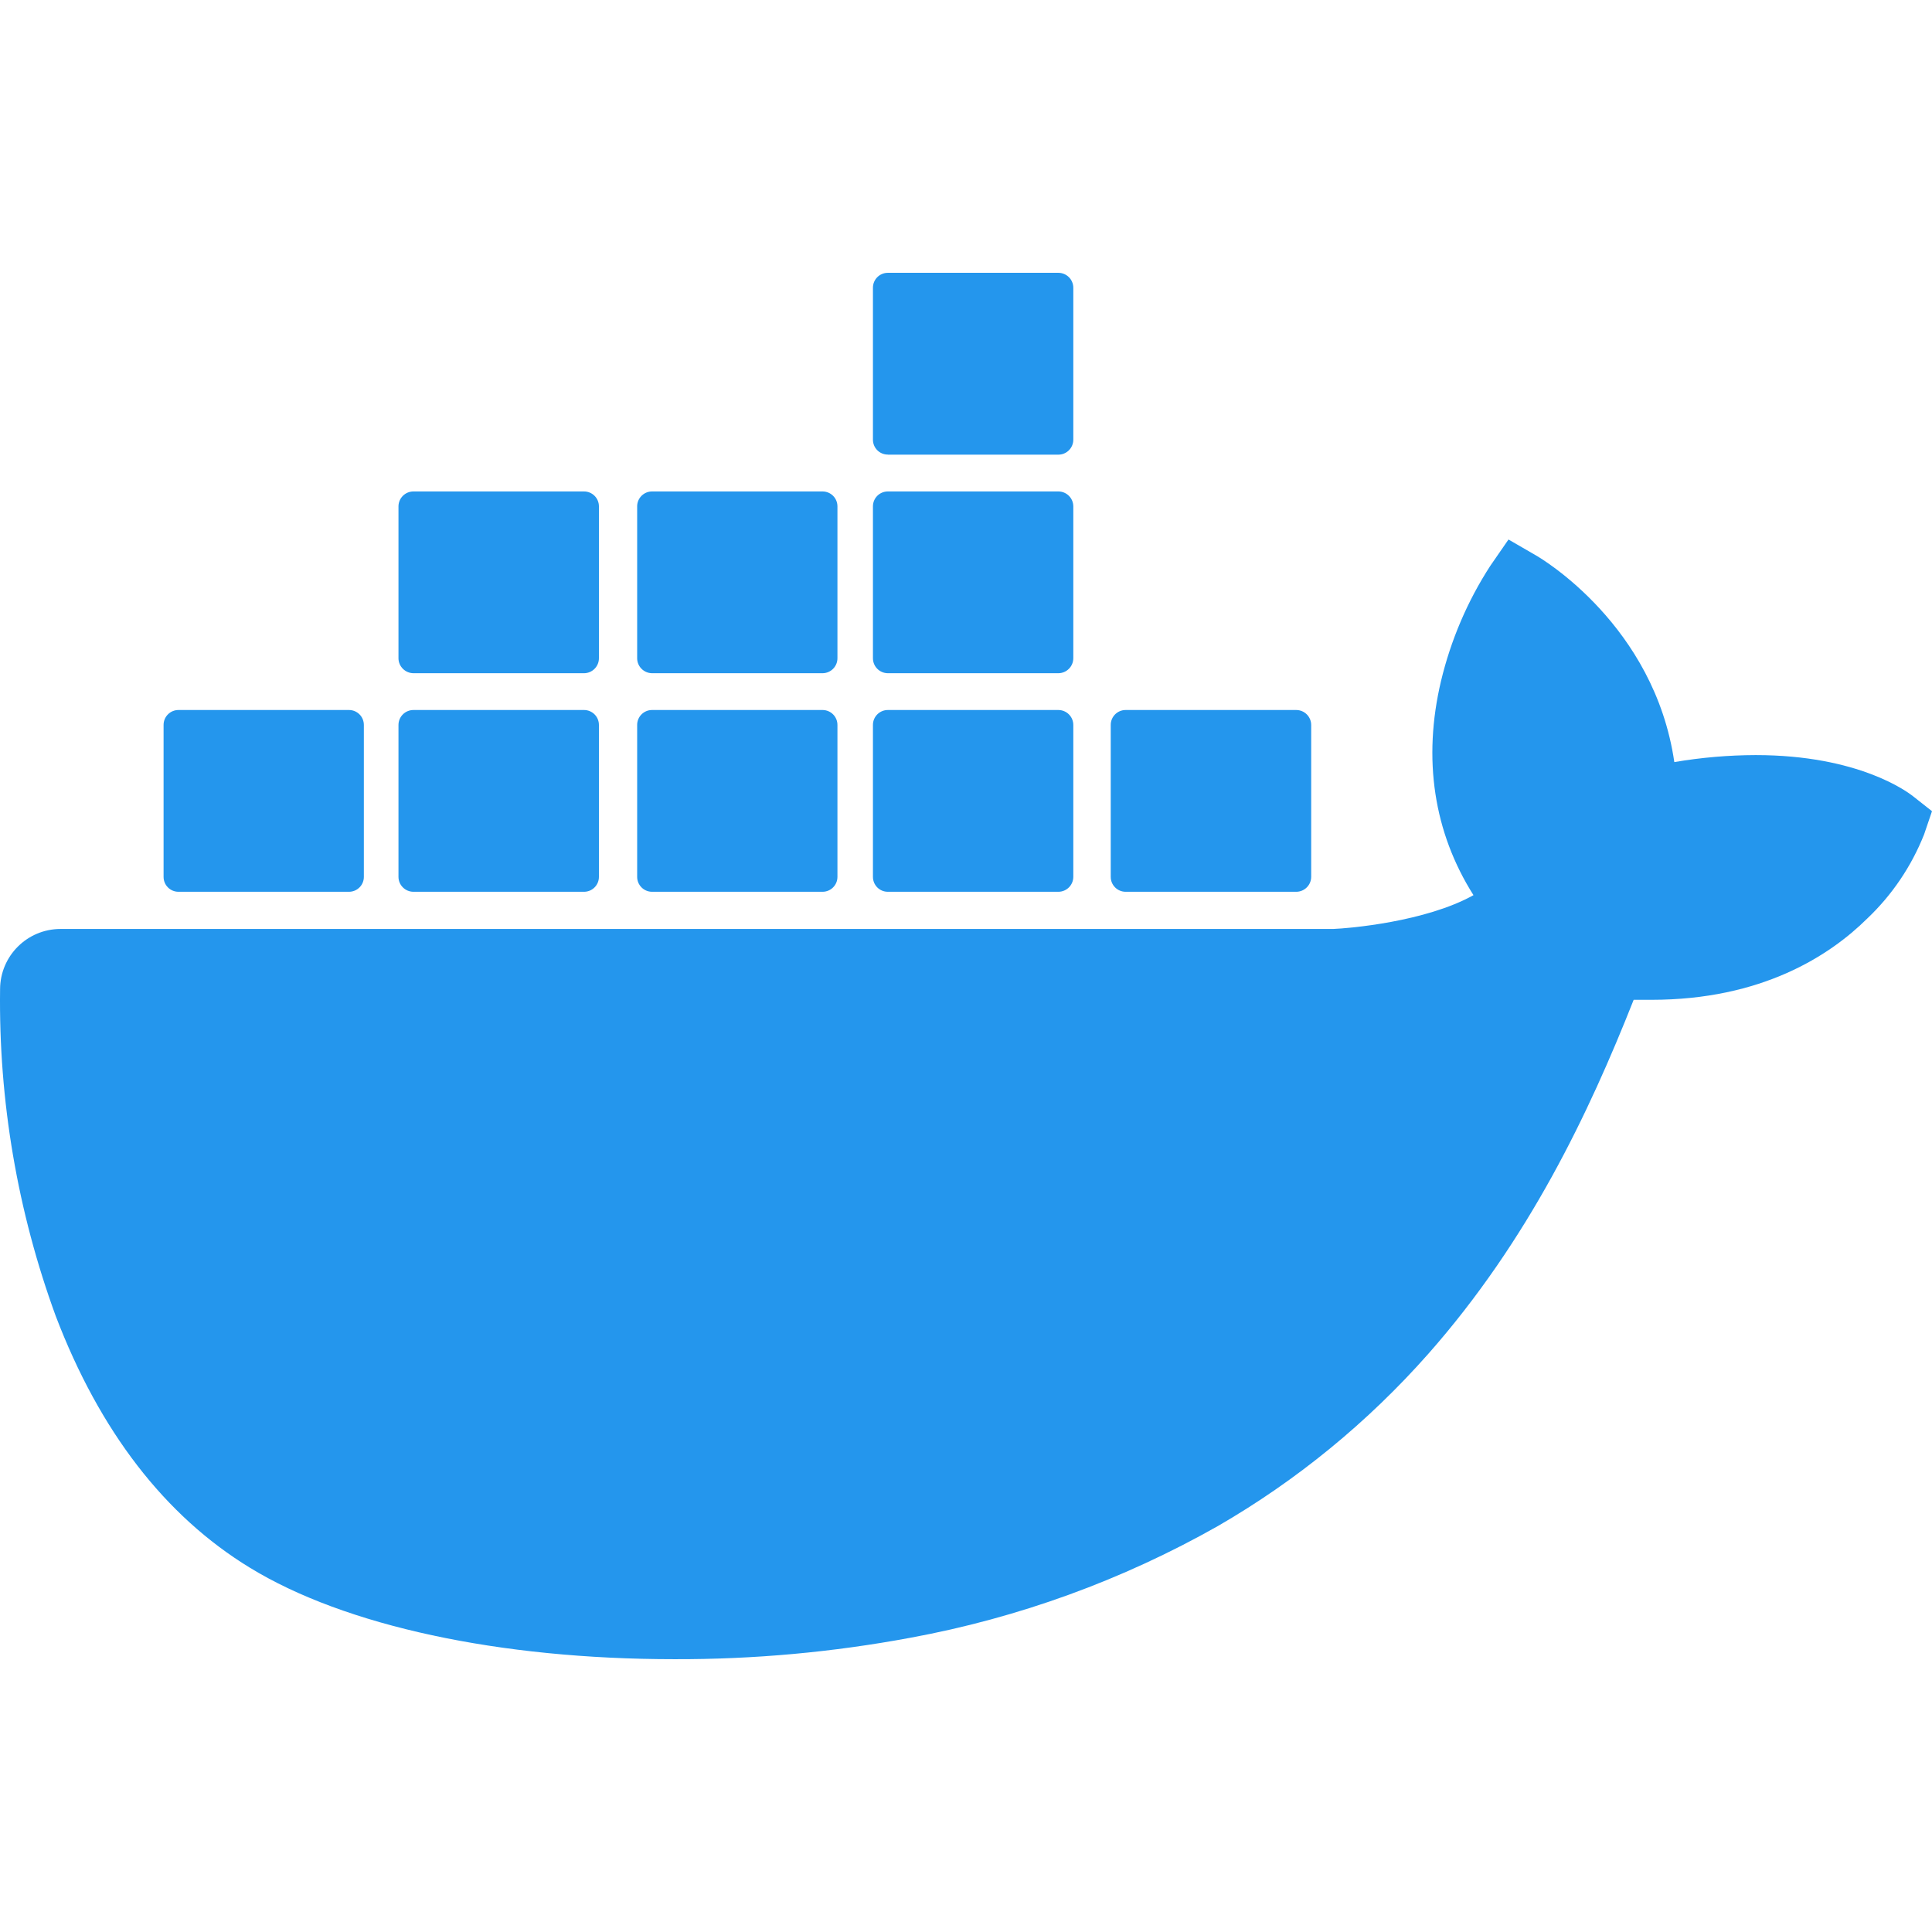
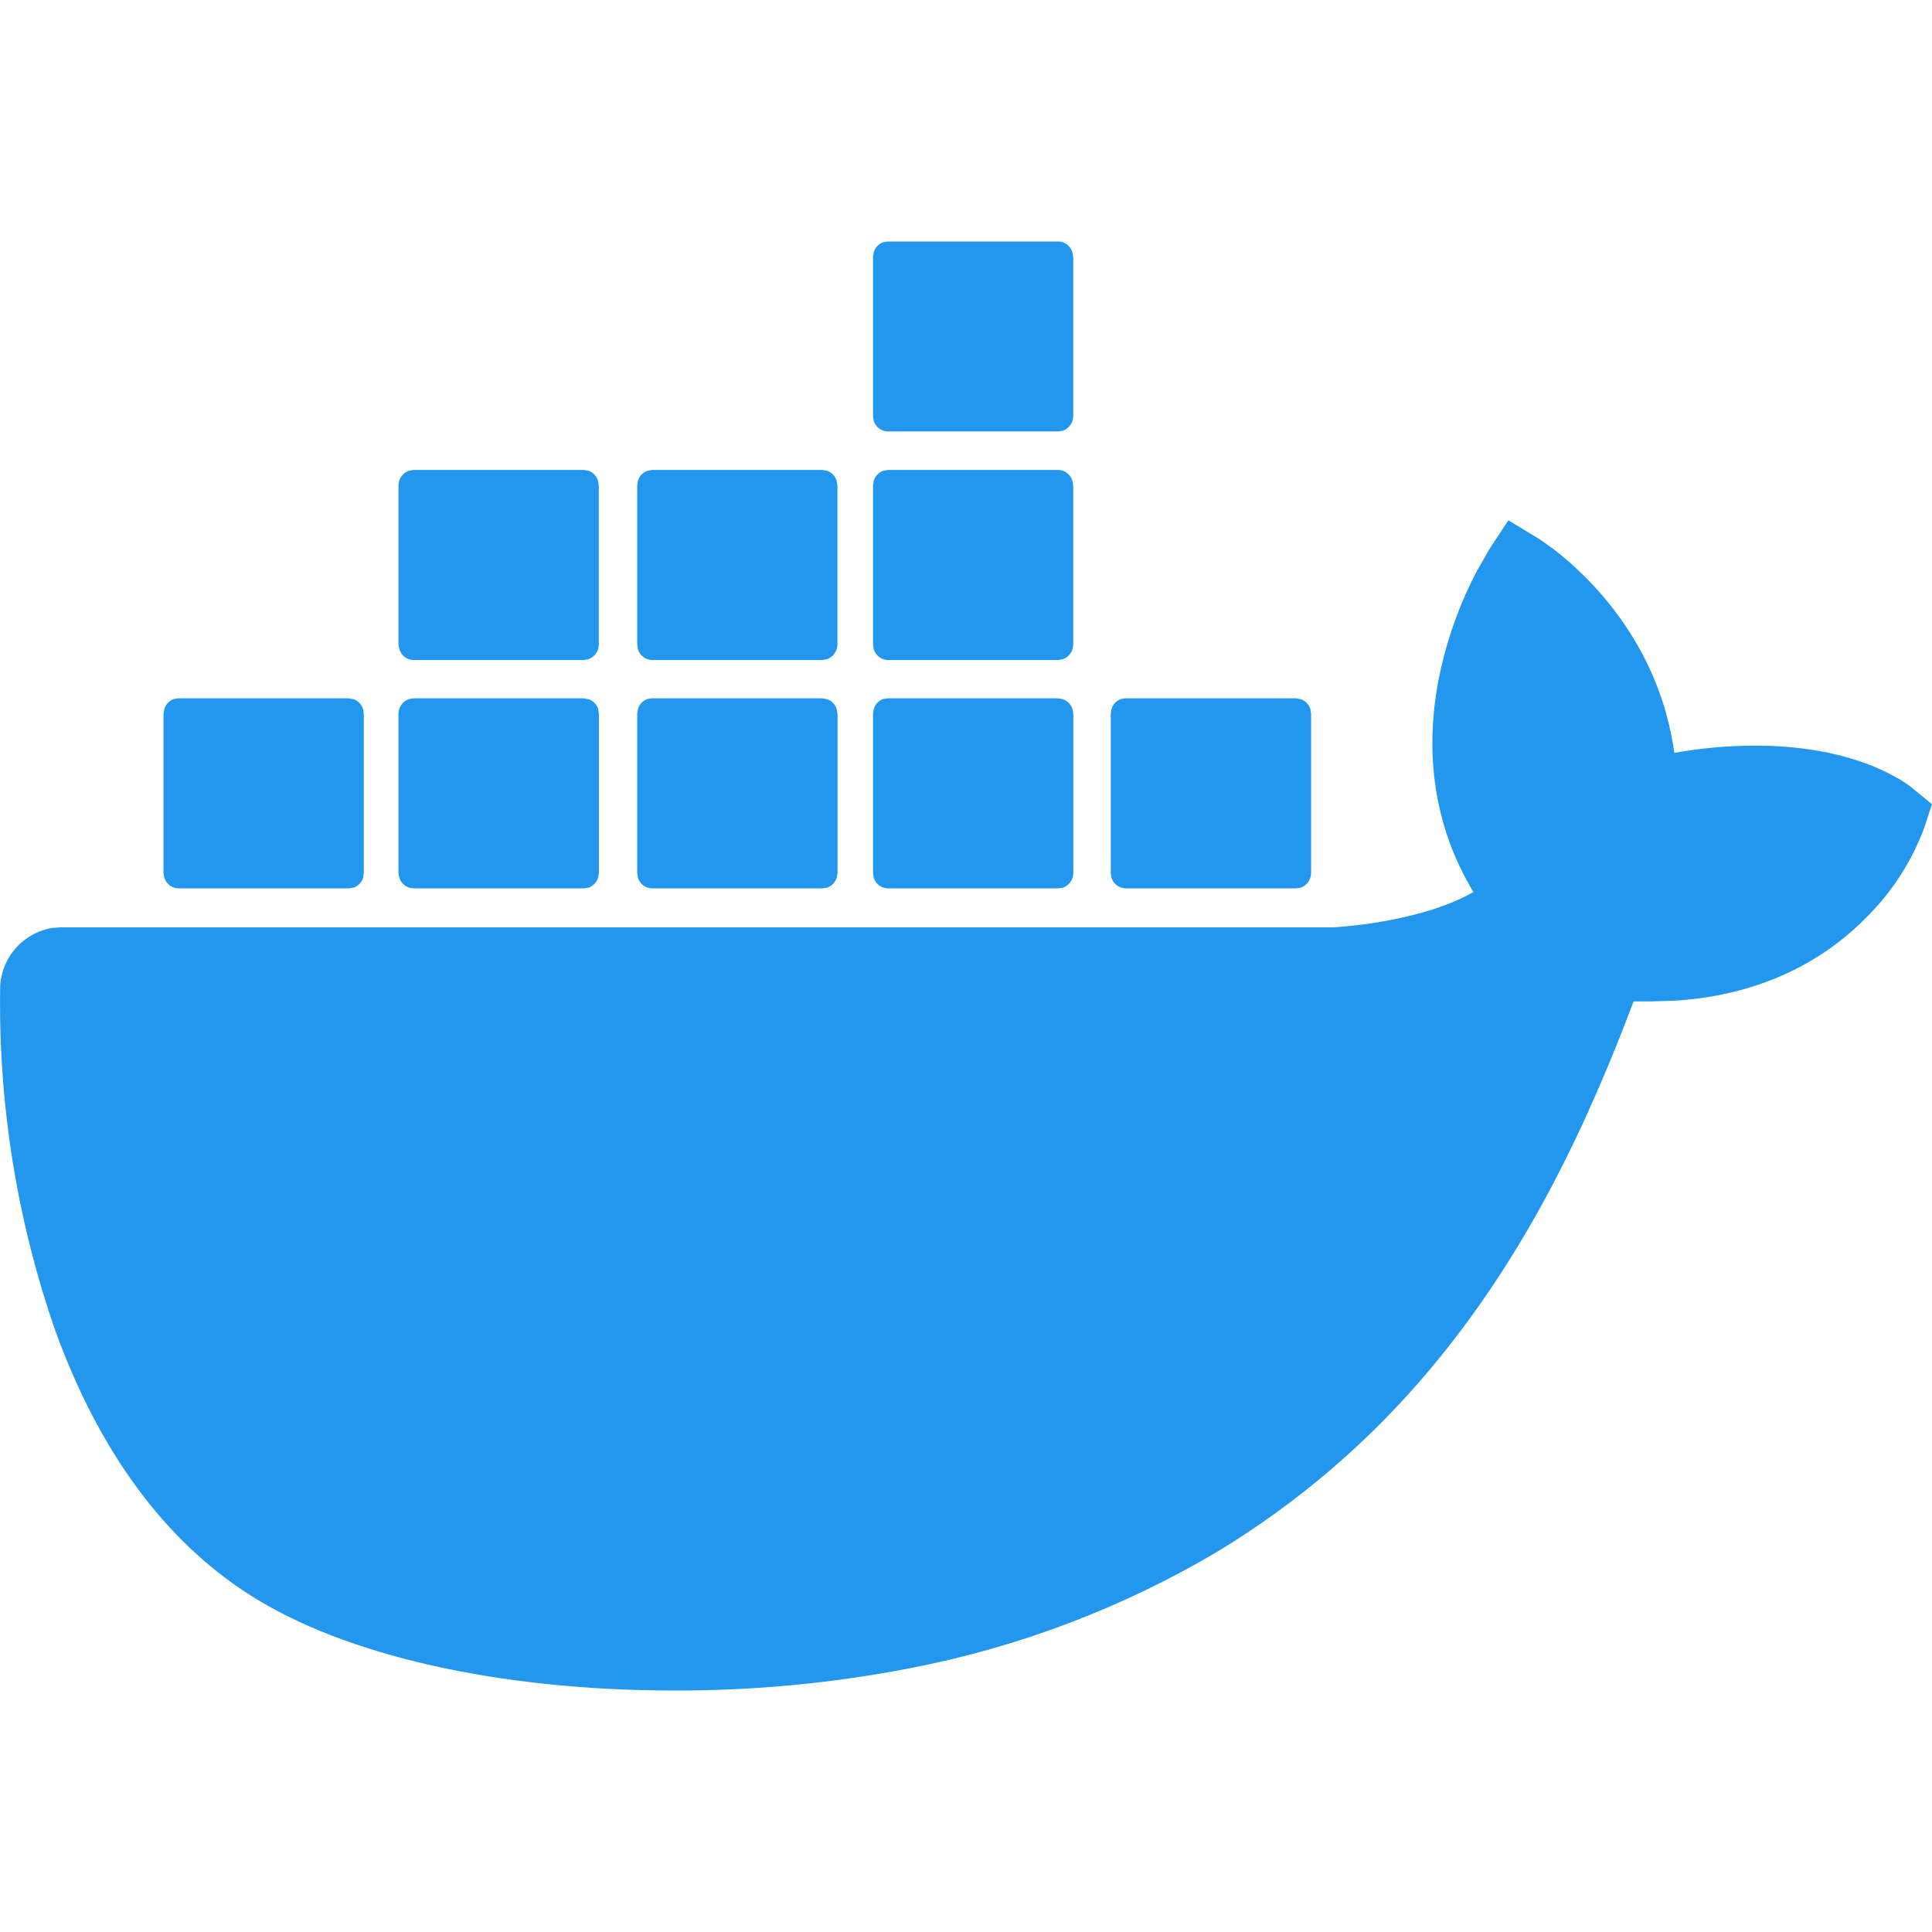
- <svg xmlns="http://www.w3.org/2000/svg" fill="#2496ED" role="img" viewBox="0 0 24 24">
-   <path d="M13.983 11.078h2.119a.186.186 0 00.186-.185V9.006a.186.186 0 00-.186-.186h-2.119a.185.185 0 00-.185.185v1.888c0 .102.083.185.185.185m-2.954-5.43h2.118a.186.186 0 00.186-.186V3.574a.186.186 0 00-.186-.185h-2.118a.185.185 0 00-.185.185v1.888c0 .102.082.185.185.185m0 2.716h2.118a.187.187 0 00.186-.186V6.29a.186.186 0 00-.186-.185h-2.118a.185.185 0 00-.185.185v1.887c0 .102.082.185.185.186m-2.93 0h2.12a.186.186 0 00.184-.186V6.29a.185.185 0 00-.185-.185H8.1a.185.185 0 00-.185.185v1.887c0 .102.083.185.185.186m-2.964 0h2.119a.186.186 0 00.185-.186V6.29a.185.185 0 00-.185-.185H5.136a.186.186 0 00-.186.185v1.887c0 .102.084.185.186.186m5.893 2.715h2.118a.186.186 0 00.186-.185V9.006a.186.186 0 00-.186-.186h-2.118a.185.185 0 00-.185.185v1.888c0 .102.082.185.185.185m-2.93 0h2.12a.185.185 0 00.184-.185V9.006a.185.185 0 00-.184-.186h-2.12a.185.185 0 00-.184.185v1.888c0 .102.083.185.185.185m-2.964 0h2.119a.185.185 0 00.185-.185V9.006a.185.185 0 00-.184-.186h-2.12a.186.186 0 00-.186.186v1.887c0 .102.084.185.186.185m-2.92 0h2.12a.185.185 0 00.184-.185V9.006a.185.185 0 00-.184-.186h-2.12a.185.185 0 00-.184.185v1.888c0 .102.082.185.185.185M23.763 9.89c-.065-.051-.672-.51-1.954-.51-.338.001-.676.03-1.01.087-.248-1.7-1.653-2.53-1.716-2.566l-.344-.199-.226.327c-.284.438-.49.922-.612 1.43-.23.97-.09 1.882.403 2.661-.595.332-1.55.413-1.744.42H.751a.751.751 0 00-.75.748 11.376 11.376 0 00.692 4.062c.545 1.428 1.355 2.48 2.41 3.124 1.18.723 3.1 1.137 5.275 1.137.983.003 1.963-.086 2.93-.266a12.248 12.248 0 003.823-1.389c.98-.567 1.86-1.288 2.61-2.136 1.252-1.418 1.998-2.997 2.553-4.4h.221c1.372 0 2.215-.549 2.68-1.009.309-.293.55-.65.707-1.046l.098-.288Z" />
+ <svg xmlns="http://www.w3.org/2000/svg" width="800px" height="800px" viewBox="0 0 16 16" fill="none">
+   <path fill="#2396ED" d="M12.342 4.536l.15-.227.262.159.116.083c.28.216.869.768.996 1.684.223-.04.448-.06.673-.06.534 0 .893.124 1.097.227l.105.057.068.045.191.156-.066.2a2.044 2.044 0 01-.47.73c-.29.299-.8.652-1.609.698l-.178.005h-.148c-.37.977-.867 2.078-1.702 3.066a7.081 7.081 0 01-1.74 1.488 7.941 7.941 0 01-2.549.968c-.644.125-1.298.187-1.953.185-1.45 0-2.73-.288-3.517-.792-.703-.449-1.243-1.182-1.606-2.177a8.25 8.25 0 01-.461-2.83.516.516 0 01.432-.516l.068-.005h10.54l.092-.007.149-.016c.256-.034.646-.11.92-.27-.328-.543-.421-1.178-.268-1.854a3.3 3.3 0 01.3-.81l.108-.187zM2.89 5.784l.04.007a.127.127 0 01.077.082l.006.04v1.315l-.006.041a.127.127 0 01-.078.082l-.039.006H1.478a.124.124 0 01-.117-.088l-.007-.04V5.912l.007-.04a.127.127 0 01.078-.083l.039-.006H2.89zm1.947 0l.039.007a.127.127 0 01.078.082l.006.04v1.315l-.007.041a.127.127 0 01-.078.082l-.039.006H3.424a.125.125 0 01-.117-.088L3.3 7.23V5.913a.13.13 0 01.085-.123l.039-.007h1.413zm1.976 0l.039.007a.127.127 0 01.077.082l.007.04v1.315l-.007.041a.127.127 0 01-.078.082l-.039.006H5.4a.124.124 0 01-.117-.088l-.006-.04V5.912l.006-.04a.127.127 0 01.078-.083l.039-.006h1.413zm1.952 0l.039.007a.127.127 0 01.078.082l.007.04v1.315a.13.13 0 01-.085.123l-.04.006H7.353a.124.124 0 01-.117-.088l-.006-.04V5.912l.006-.04a.127.127 0 01.078-.083l.04-.006h1.412zm1.97 0l.039.007a.127.127 0 01.078.082l.006.04v1.315a.13.13 0 01-.085.123l-.039.006H9.322a.124.124 0 01-.117-.088l-.006-.04V5.912l.006-.04a.127.127 0 01.078-.083l.04-.006h1.411zM4.835 3.892l.04.007a.127.127 0 01.077.081l.007.041v1.315a.13.13 0 01-.085.123l-.039.007H3.424a.125.125 0 01-.117-.09l-.007-.04V4.021a.13.13 0 01.085-.122l.039-.007h1.412zm1.976 0l.04.007a.127.127 0 01.077.081l.007.041v1.315a.13.13 0 01-.085.123l-.039.007H5.4a.125.125 0 01-.117-.09l-.006-.04V4.021l.006-.04a.127.127 0 01.078-.082l.039-.007h1.412zm1.953 0c.054 0 .1.037.117.088l.007.041v1.315a.13.13 0 01-.085.123l-.04.007H7.353a.125.125 0 01-.117-.09l-.006-.04V4.021l.006-.04a.127.127 0 01.078-.082l.04-.007h1.412zm0-1.892c.054 0 .1.037.117.088l.007.04v1.316a.13.13 0 01-.085.123l-.04.006H7.353a.124.124 0 01-.117-.088l-.006-.04V2.128l.006-.04a.127.127 0 01.078-.082L7.353 2h1.412z" />
</svg>
